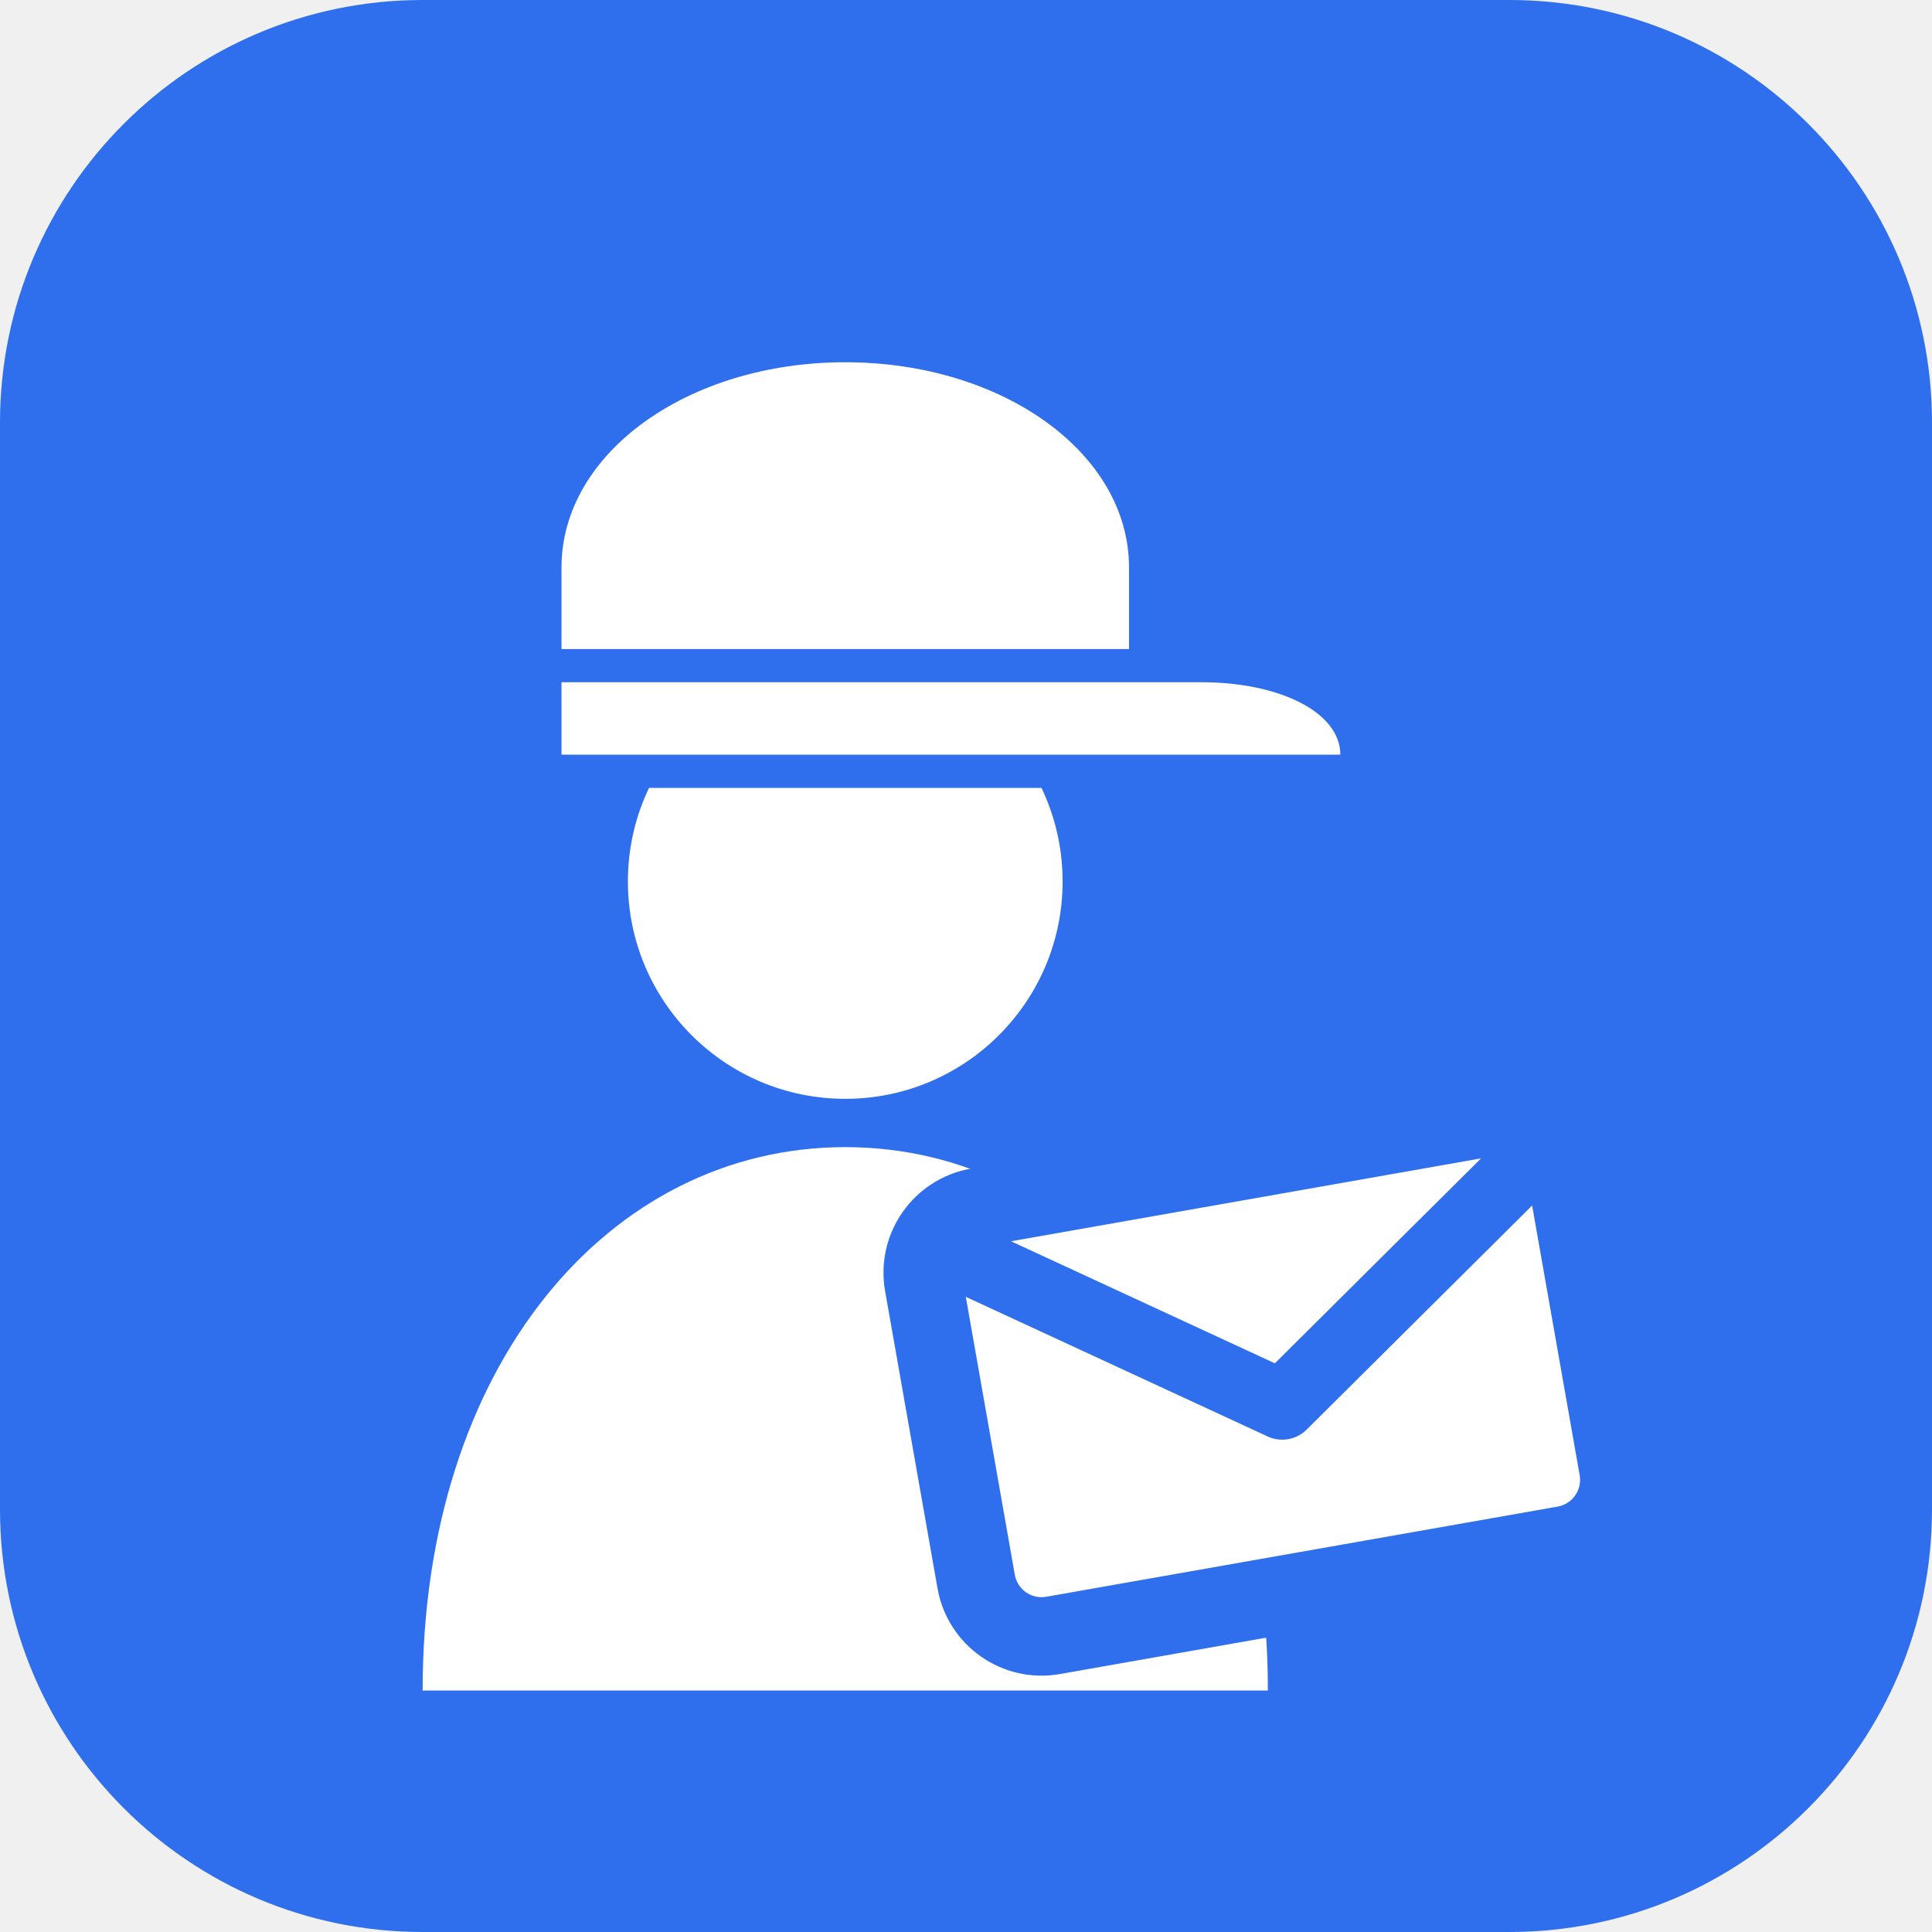
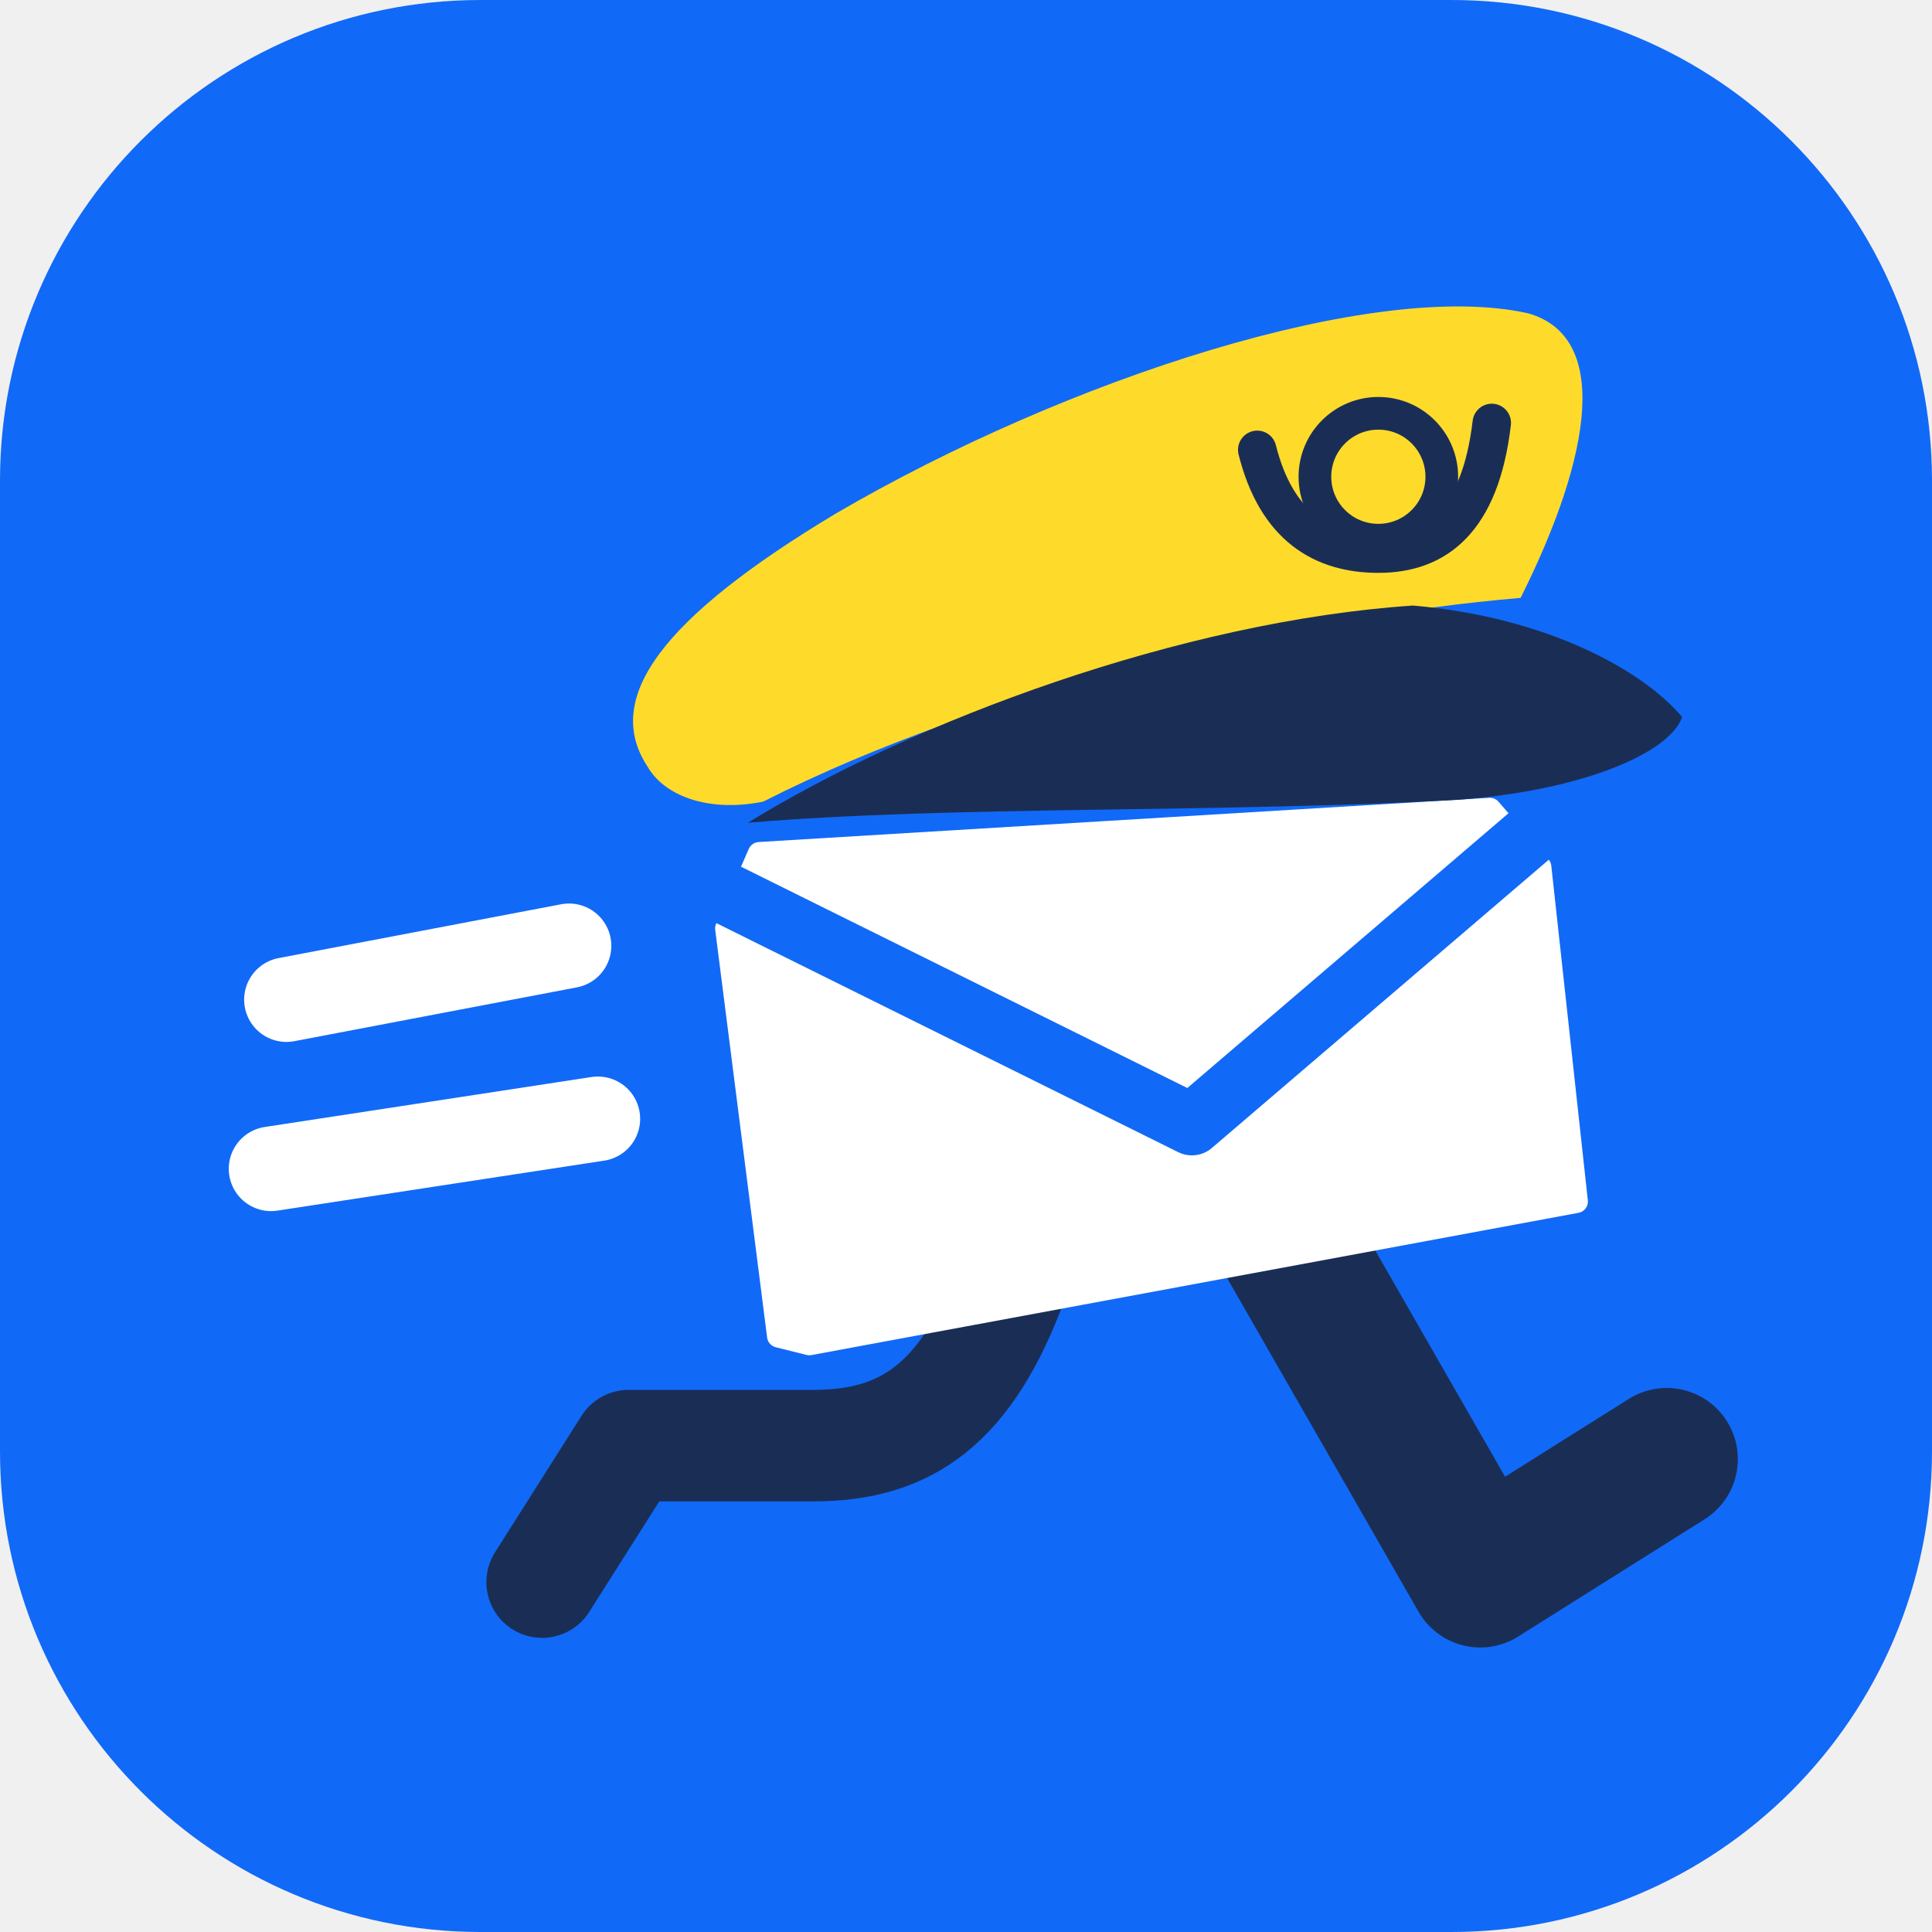
- <svg xmlns="http://www.w3.org/2000/svg" viewBox="0 0 32 32">
-   <rect width="32" height="32" rx="7" fill="#2f6fed" />
-   <g>
-     <g fill="#fff" stroke="#2f6fed" stroke-width="1.1" stroke-linejoin="round" paint-order="stroke">
-       <path d="M7 28c0-5.4 3.1-9 7-9s7 3.6 7 9z" />
-       <circle cx="14" cy="14.6" r="3.6" />
-       <path d="M9.3 11.6V9.4c0-1.9 2.1-3.4 4.7-3.4s4.7 1.5 4.7 3.4v2.2z" />
-       <path d="M9.3 11.3h10.6c1.3 0 2.3.5 2.3 1.2H9.3z" />
-     </g>
-     <g transform="rotate(-10 21 22.5)">
-       <rect x="15.6" y="19.2" width="10.8" height="7.2" rx="1.1" fill="#fff" stroke="#2f6fed" stroke-width="1.3" />
-       <path d="M16.5 20.1l4.6 3.2 4.6-3.2" fill="none" stroke="#2f6fed" stroke-width="1.15" stroke-linecap="round" stroke-linejoin="round" />
+ <svg xmlns="http://www.w3.org/2000/svg" viewBox="0 0 1024 1024">
+   <rect width="1024" height="1024" rx="254.726" fill="#1169f7" />
+   <g transform="translate(0 0) scale(1.018905) translate(-125 -125)">
+     <g stroke-linecap="round" stroke-linejoin="round">
+       <path d="M274 645L421 617M266 733L436 707" stroke="#fff" stroke-width="44" fill="none" />
+       <path d="M790 762L895 945L992 884" stroke="#1a2e55" stroke-width="74" fill="none" />
+       <path d="M652 790C628 856 596 877 548 877L452 877L407 948" stroke="#1a2e55" stroke-width="58" fill="none" />
+       <path d="M520 569L900 546L926 576L945 750L546 824L530 820L503 608Z" fill="#fff" stroke="#fff" stroke-width="12" />
+       <path d="M503 590L745 710L925 556" stroke="#1169f7" stroke-width="32" fill="none" />
+       <path d="M462 524C438 488 470 446 560 392C680 322 840 270 920 288C962 300 954 360 916 436C800 446 640 482 522 542C492 548 470 538 462 524Z" fill="#fedb2b" />
+       <circle cx="842" cy="373" r="33" stroke="#1a2e55" stroke-width="17" fill="none" />
+       <path d="M779 359C789 399 813 413 842 413C872 413 895 396 901 345" stroke="#1a2e55" stroke-width="20" fill="none" />
+       <path d="M514 553C600 500 740 448 860 440C930 446 980 474 1000 498C994 516 950 536 884 541C760 548 620 544 514 553Z" fill="#1a2e55" />
    </g>
  </g>
</svg>
